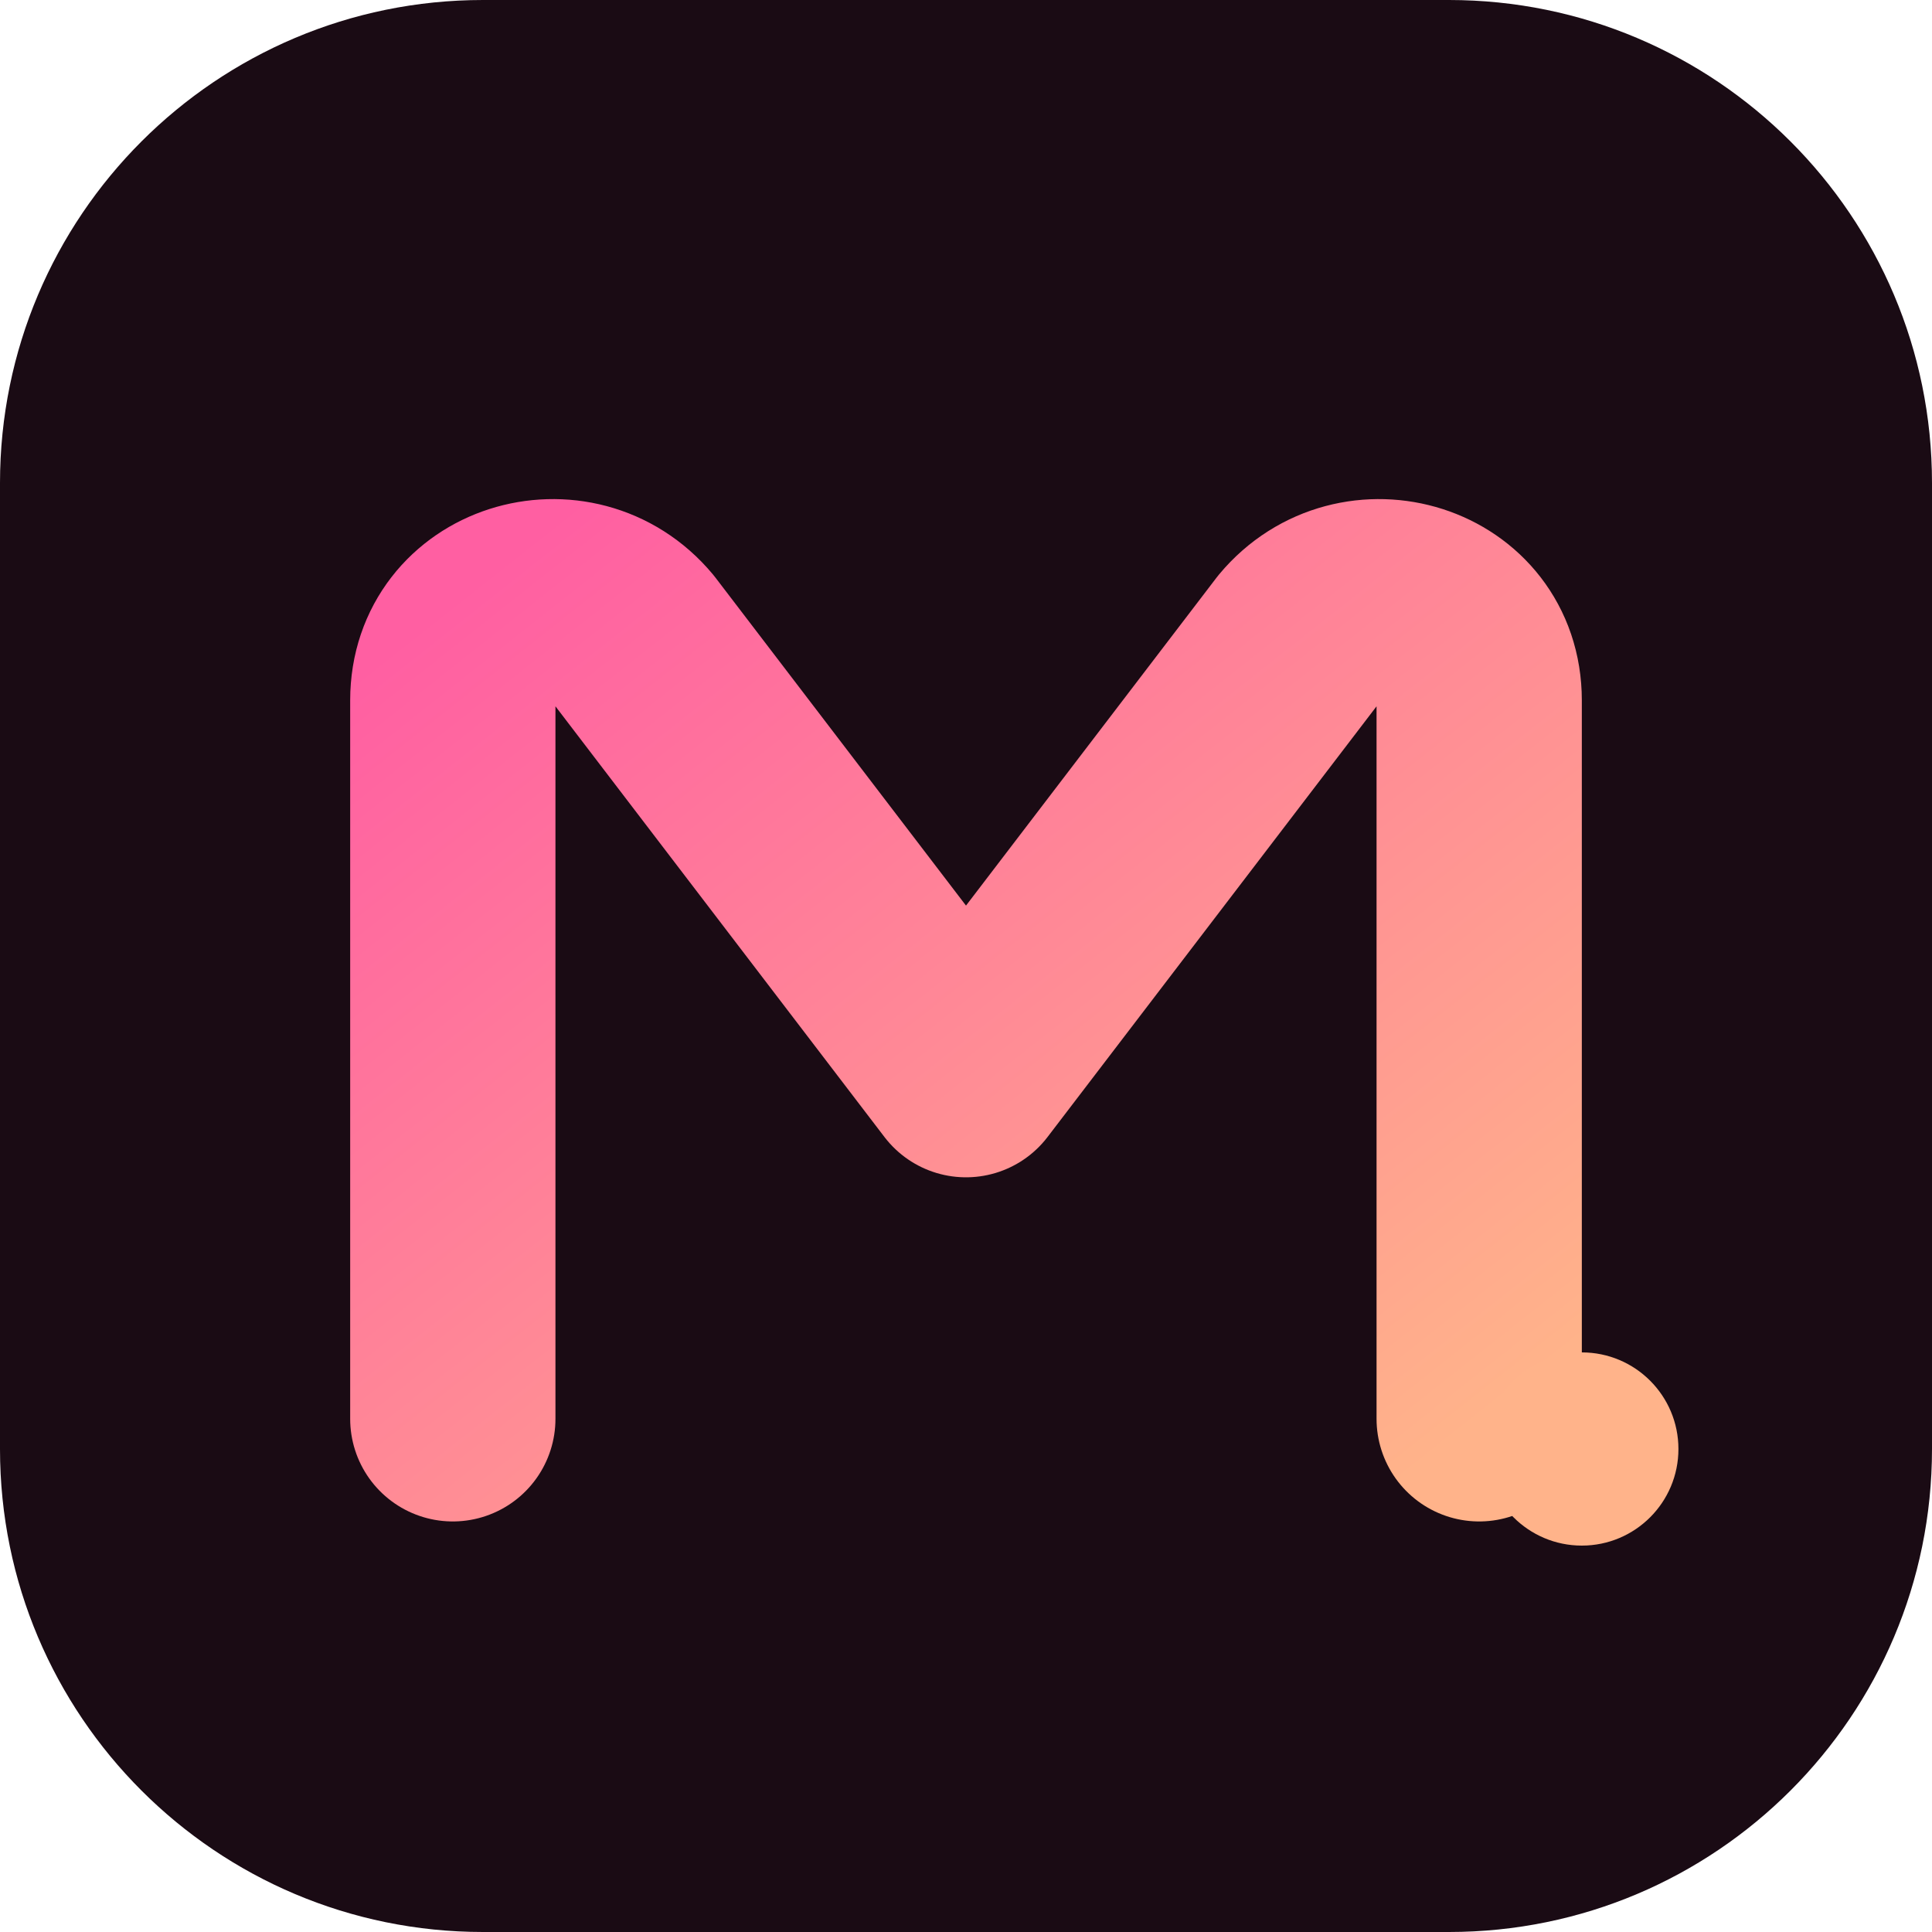
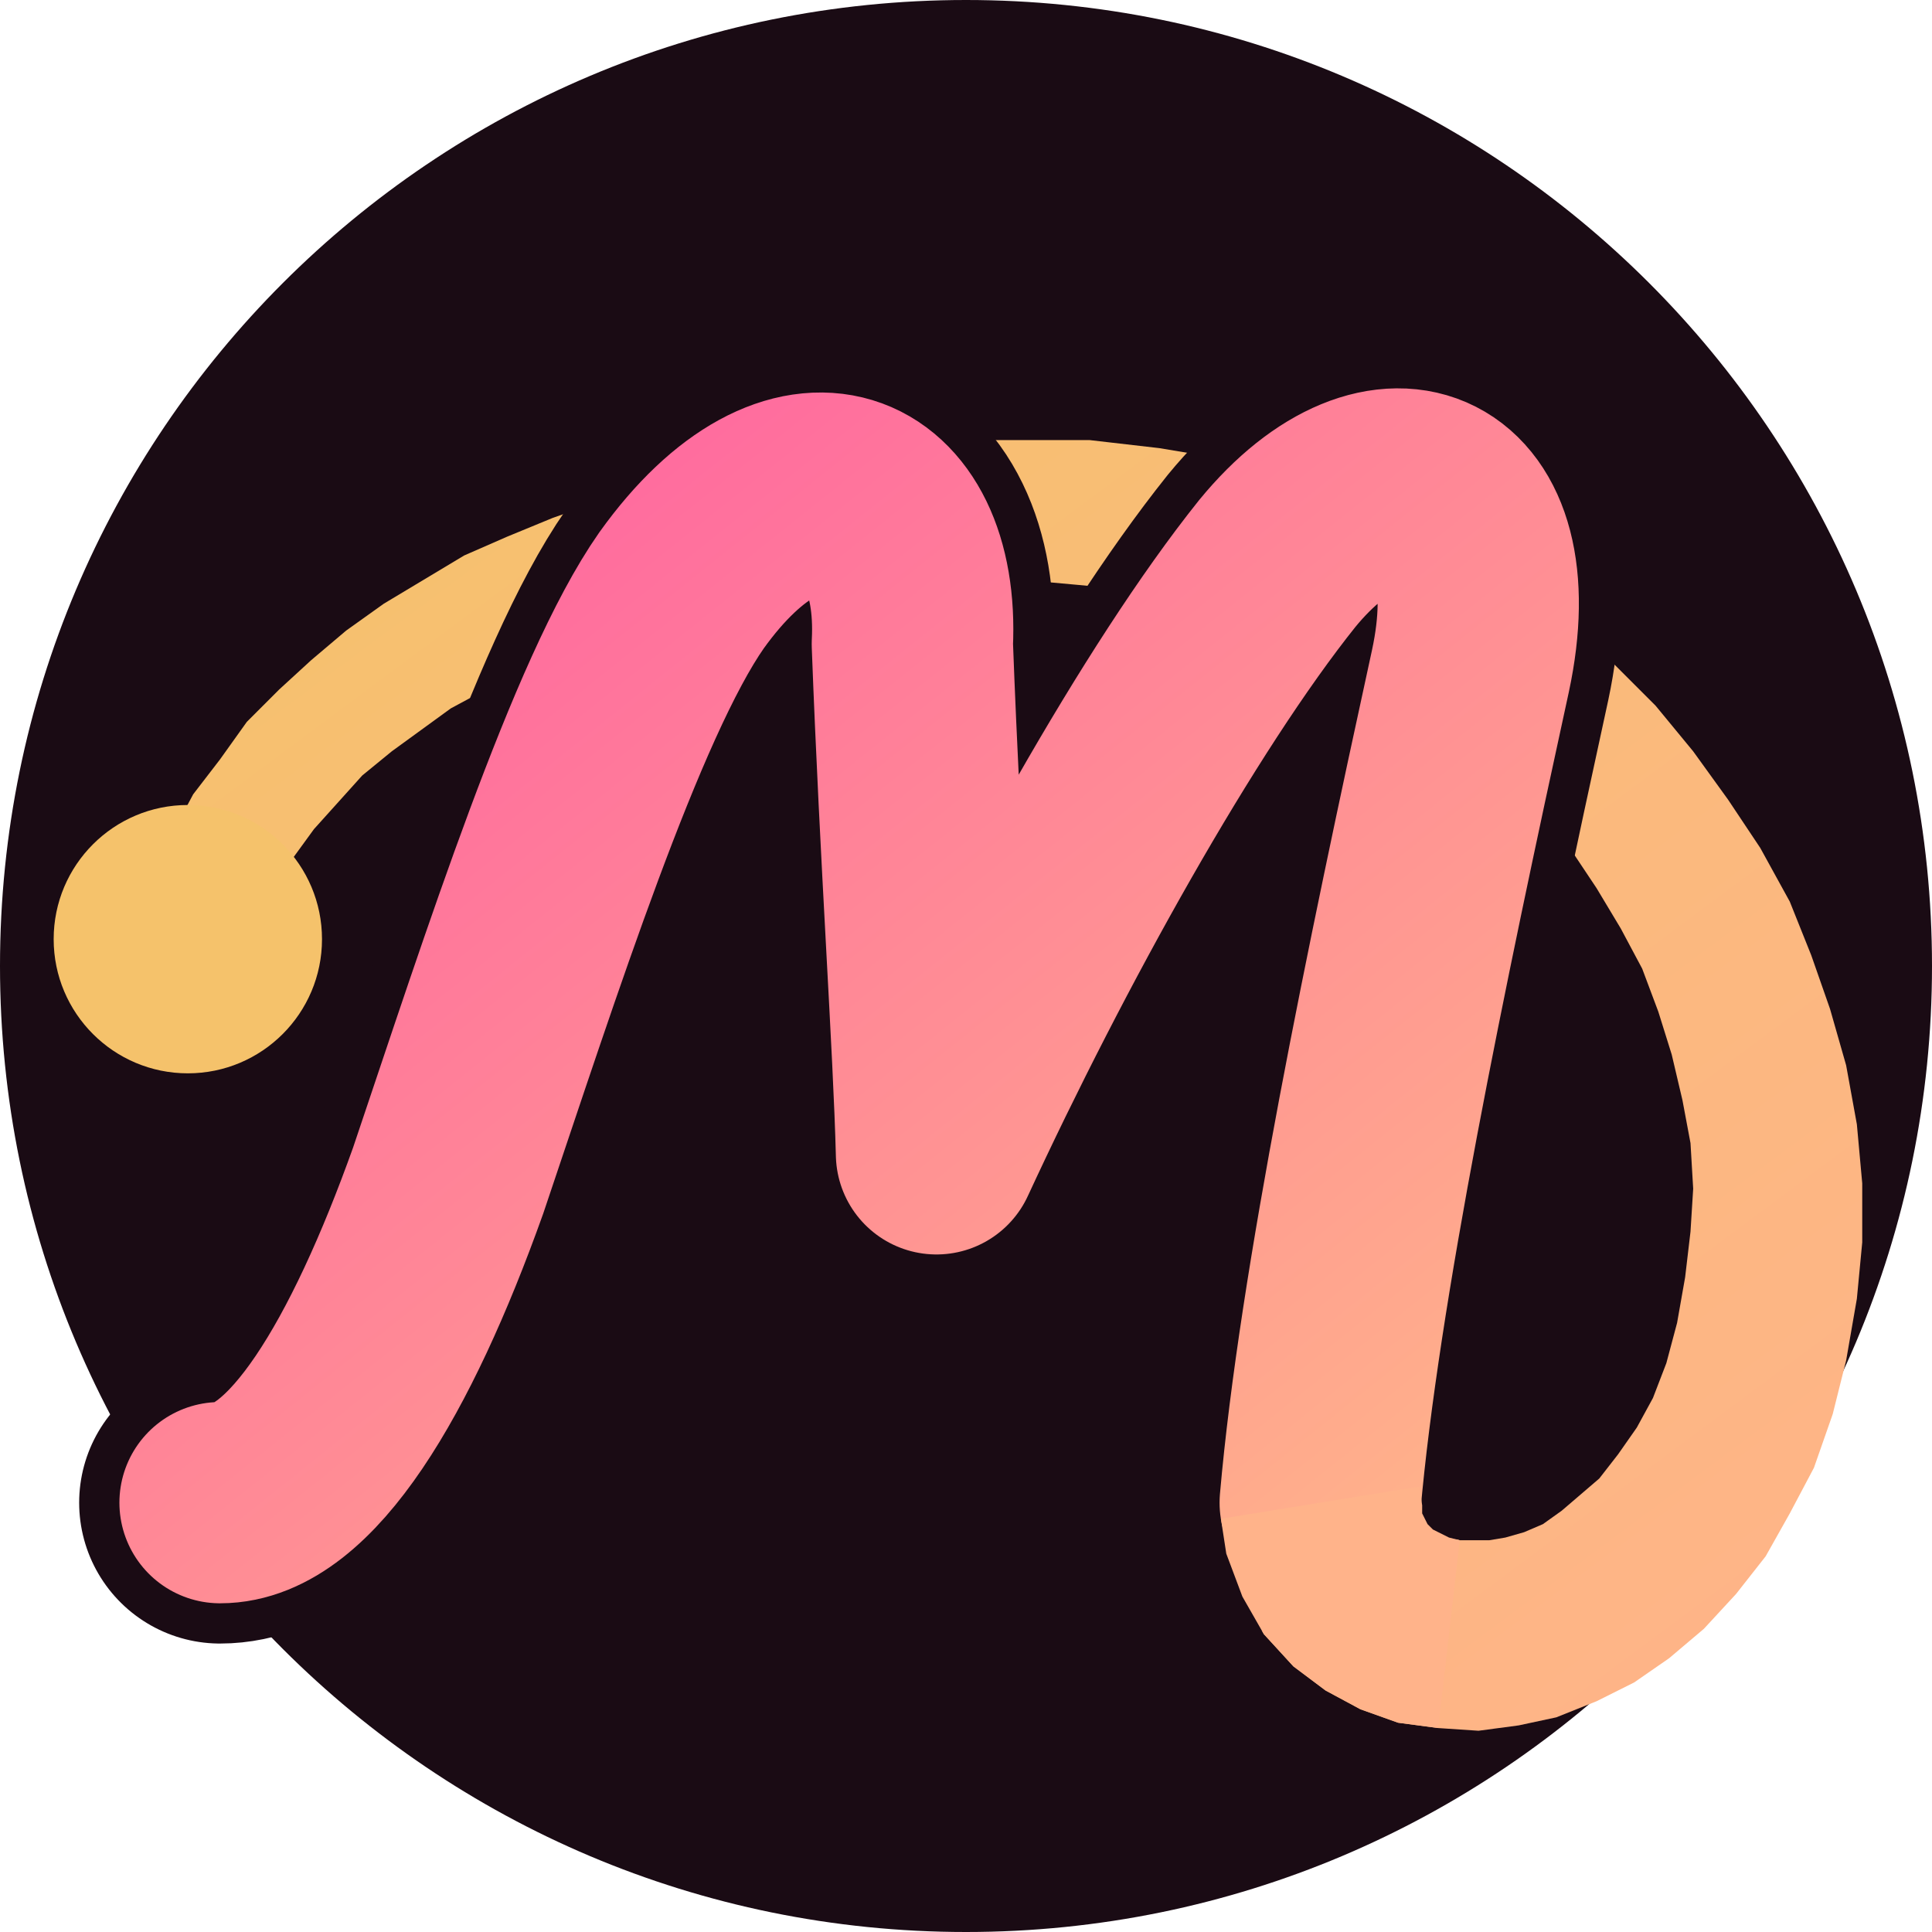
- <svg xmlns="http://www.w3.org/2000/svg" viewBox="0 0 32 32">
+ <svg xmlns="http://www.w3.org/2000/svg" viewBox="-4 -4 72 72">
  <defs>
-     <linearGradient id="g" x1="0" y1="0" x2="1" y2="1">
+     <linearGradient id="md" x1="0" y1="0" x2="1" y2="1">
      <stop offset="0" stop-color="#FF5FA2" />
      <stop offset="1" stop-color="#FFB38A" />
    </linearGradient>
+     <linearGradient id="td" x1="1" y1="1" x2="0" y2="0">
+       <stop offset="0" stop-color="#FFB38A" />
+       <stop offset="1" stop-color="#F5C26B" />
+     </linearGradient>
  </defs>
-   <rect width="32" height="32" rx="8" fill="#1A0B14" />
-   <path d="M7.5 23.5V11.6c0-1.6 2-2.2 3-1L16 17.8l5.5-7.2c1-1.2 3-.6 3 1v11.9" fill="none" stroke="url(#g)" stroke-width="3.4" stroke-linecap="round" stroke-linejoin="round" />
-   <circle cx="26.2" cy="24" r="1.6" fill="#FFB38A" />
+   <circle cx="32" cy="32" r="36" fill="#1A0B14" />
+   <path d="M41.5 52.6 41.7 53.9 42.3 55.5 43.1 56.9 44.2 58.1 45.4 59.0 46.7 59.7 48.1 60.2 49.6 60.4 51.1 60.5 52.6 60.3 54.0 60.0 55.5 59.4 56.9 58.7 58.2 57.8 59.5 56.7 60.7 55.4 61.8 54.0 62.7 52.4 63.6 50.7 64.3 48.7 64.8 46.7 65.2 44.4 65.4 42.3 65.4 40.1 65.2 37.9 64.8 35.7 64.2 33.6 63.5 31.6 62.7 29.6 61.6 27.6 60.4 25.8 59.1 24.0 57.7 22.3 56.1 20.7 54.3 19.2 52.5 17.8 50.5 16.6 48.5 15.5 46.3 14.6 44.0 13.8 41.6 13.1 39.2 12.7 36.6 12.4 34.0 12.4 31.9 12.4 29.8 12.5 27.8 12.7 25.8 13.0 23.9 13.3 22.0 13.7 20.1 14.2 18.3 14.7 16.6 15.3 14.9 16.0 13.3 16.7 11.8 17.6 10.3 18.5 8.9 19.5 7.6 20.6 6.4 21.7 5.2 22.9 4.2 24.3 3.2 25.6 2.4 27.1 1.7 28.7 1.1 30.2 4.9 31.8 5.5 30.4 6.2 29.2 6.9 28.0 7.7 26.9 8.6 25.9 9.5 24.9 10.6 24.0 11.7 23.2 12.8 22.4 14.1 21.7 15.4 21.0 16.8 20.4 18.3 19.9 19.8 19.4 21.4 18.9 23.0 18.6 24.7 18.3 26.5 18.0 28.3 17.8 30.2 17.7 32.1 17.7 34.0 17.6 36.2 17.8 38.3 18.0 40.4 18.4 42.3 19.0 44.2 19.7 46.0 20.5 47.7 21.5 49.2 22.5 50.7 23.7 52.1 24.9 53.3 26.2 54.5 27.6 55.5 29.1 56.4 30.6 57.2 32.1 57.8 33.7 58.3 35.3 58.7 37.0 59.0 38.6 59.1 40.3 59.0 41.9 58.8 43.6 58.5 45.3 58.1 46.8 57.6 48.1 57.0 49.2 56.3 50.2 55.6 51.1 54.9 51.7 54.2 52.3 53.5 52.8 52.8 53.1 52.1 53.3 51.5 53.4 50.9 53.4 50.4 53.4 50.0 53.3 49.6 53.1 49.4 53.0 49.2 52.8 49.1 52.6 49.0 52.4 49.0 52.1 48.9 51.4Z" fill="url(#td)" />
+   <path d="M4.2 52.0 C7.2 52.0 10.2 47.0 12.7 40.0 C15.4 32.0 18.6 22.0 21.4 18.0 C25.7 12.0 30.3 14.0 30.0 20.0 C30.3 28.0 30.8 35.0 30.9 39.0 C34.6 31.0 39.6 22.0 43.6 17.0 C47.7 12.0 52.3 14.0 50.8 21.0 C48.4 32.0 45.9 44.0 45.2 52.0" fill="none" stroke="#1A0B14" stroke-width="10.5" stroke-linecap="round" stroke-linejoin="round" />
+   <path d="M4.2 52.0 C7.2 52.0 10.2 47.0 12.7 40.0 C15.4 32.0 18.6 22.0 21.4 18.0 C25.7 12.0 30.3 14.0 30.0 20.0 C30.3 28.0 30.8 35.0 30.9 39.0 C34.6 31.0 39.6 22.0 43.6 17.0 C47.7 12.0 52.3 14.0 50.8 21.0 C48.4 32.0 45.9 44.0 45.2 52.0" fill="none" stroke="url(#md)" stroke-width="7.5" stroke-linecap="round" stroke-linejoin="round" />
+   <path d="M41.5 52.6 41.7 53.9 42.3 55.5 43.1 56.9 44.2 58.1 45.4 59.0 46.7 59.7 48.1 60.2 49.6 60.4 50.4 53.4 50.0 53.3 49.6 53.1 49.4 53.0 49.2 52.8 49.1 52.6 49.0 52.4 49.0 52.1 48.9 51.4Z" fill="#FFB38A" />
+   <circle cx="3.0" cy="31.0" r="5" fill="#F5C26B" />
</svg>
